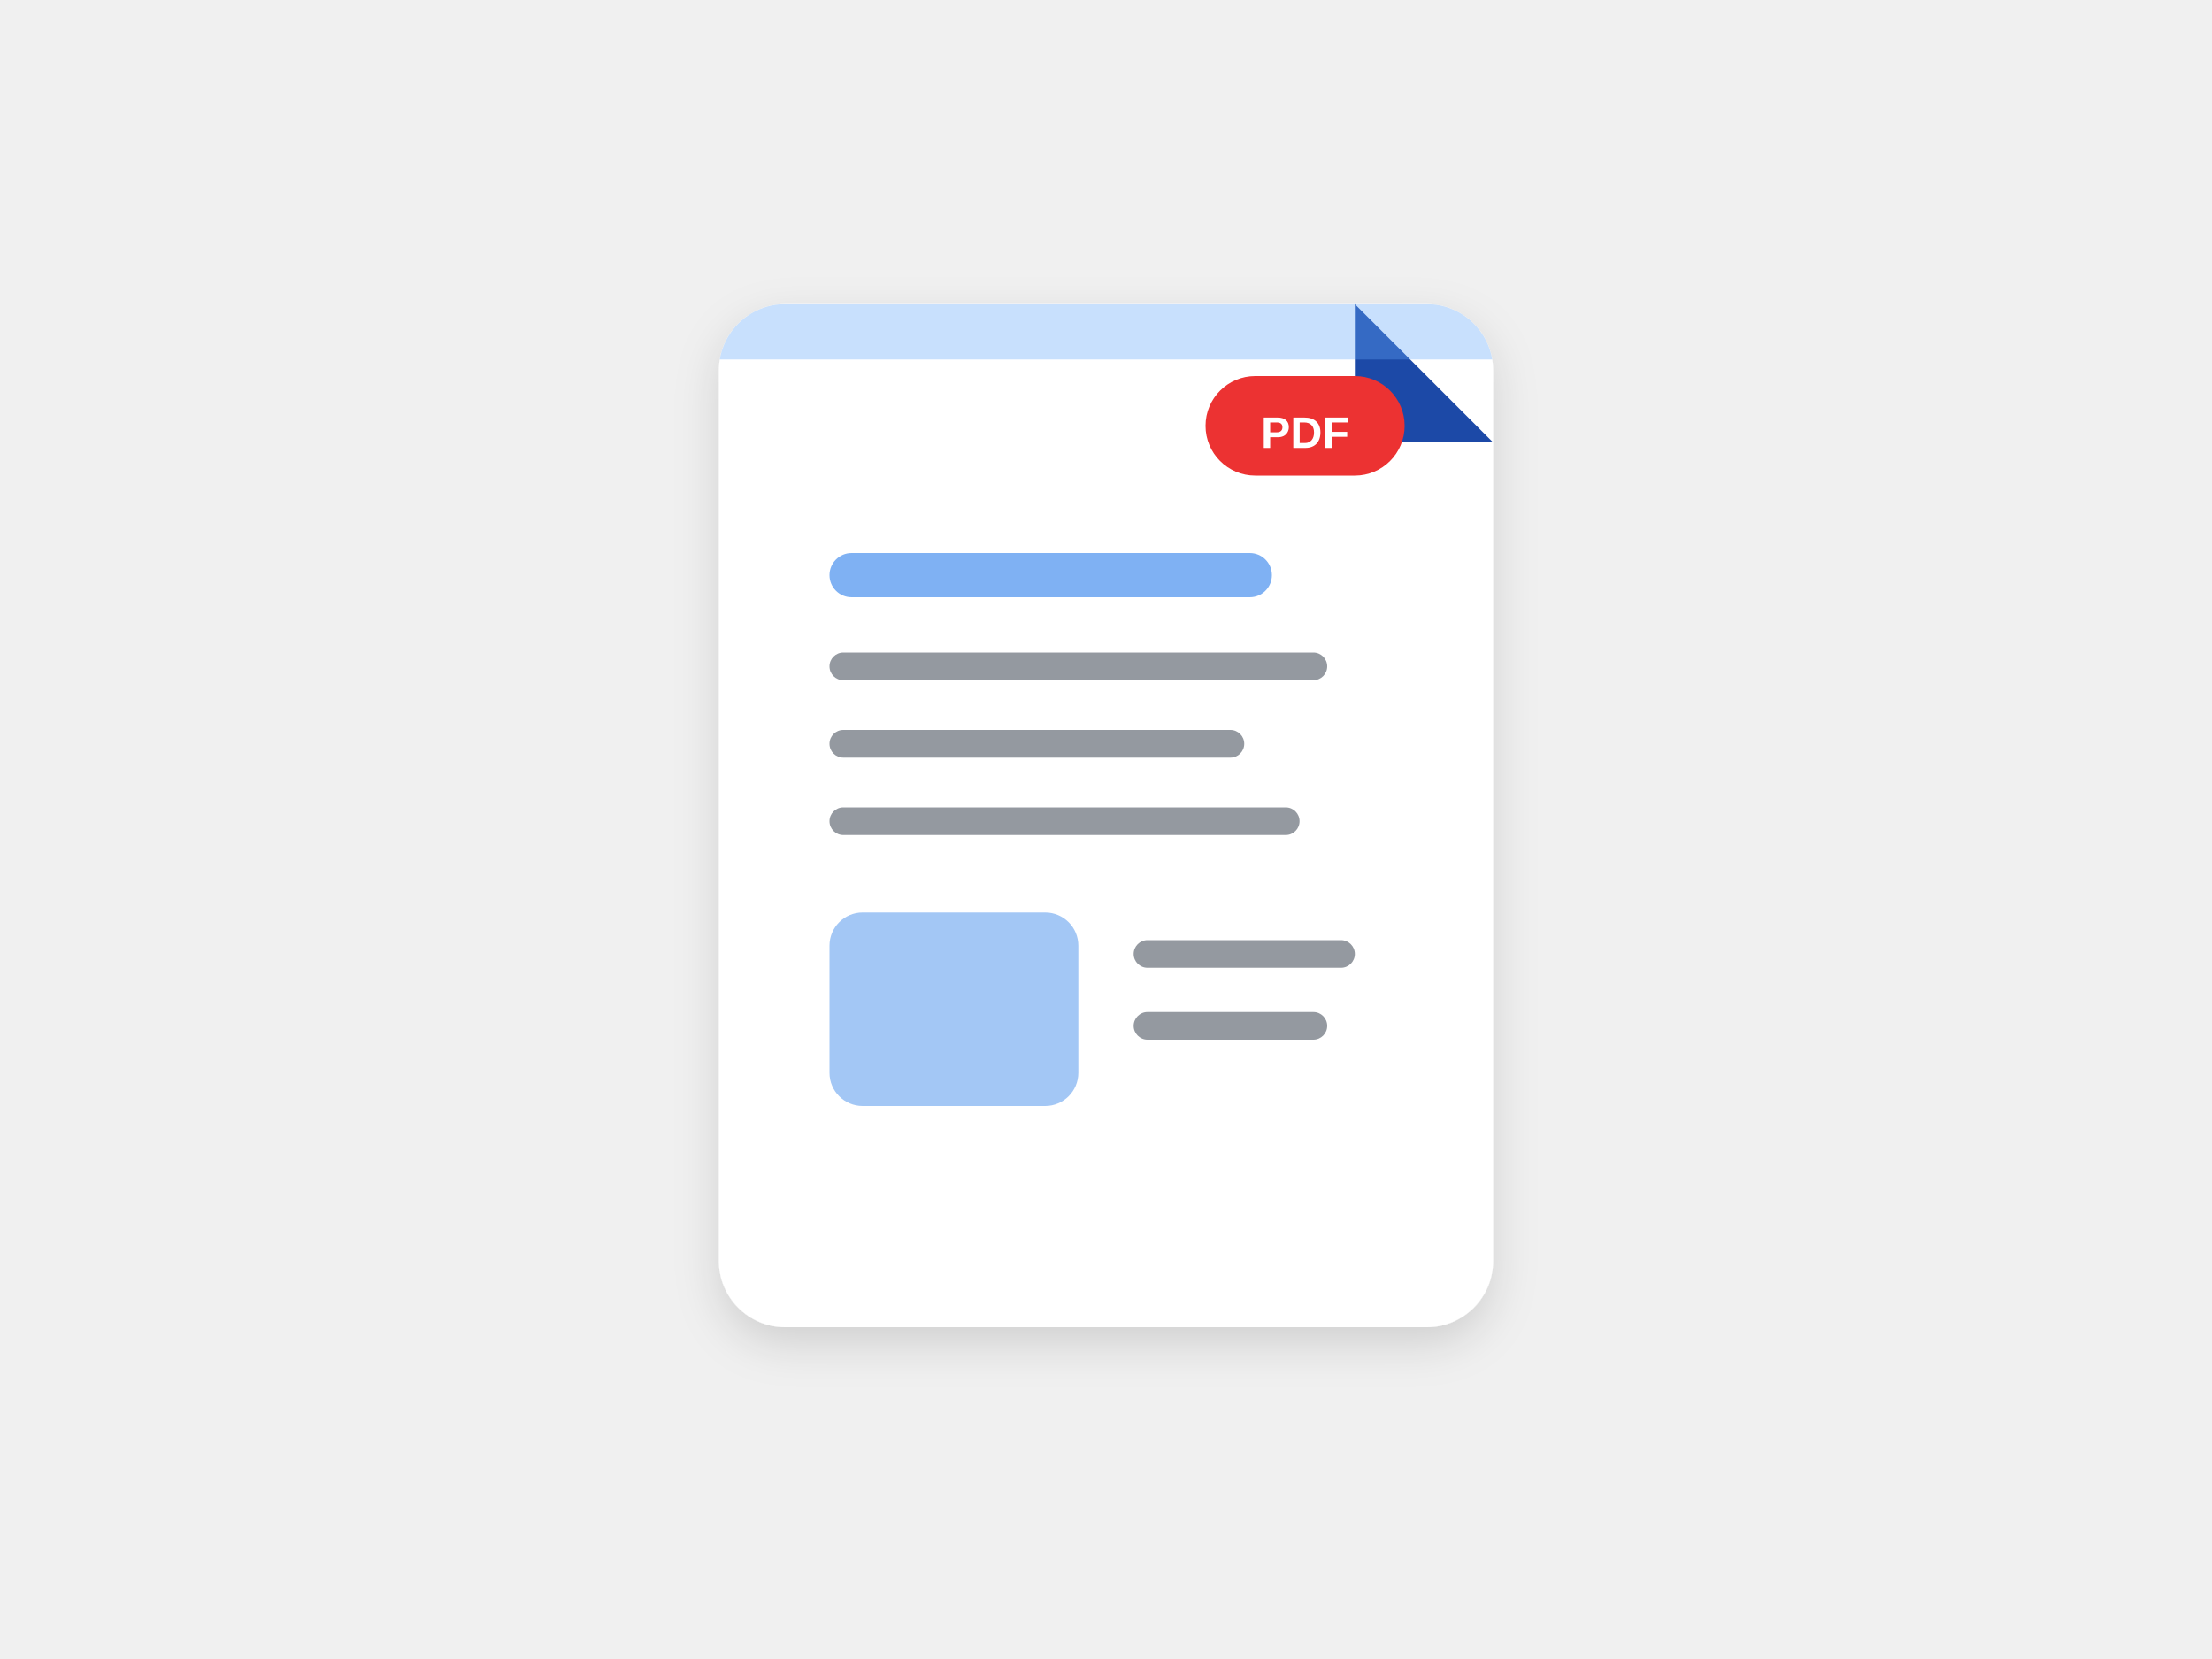
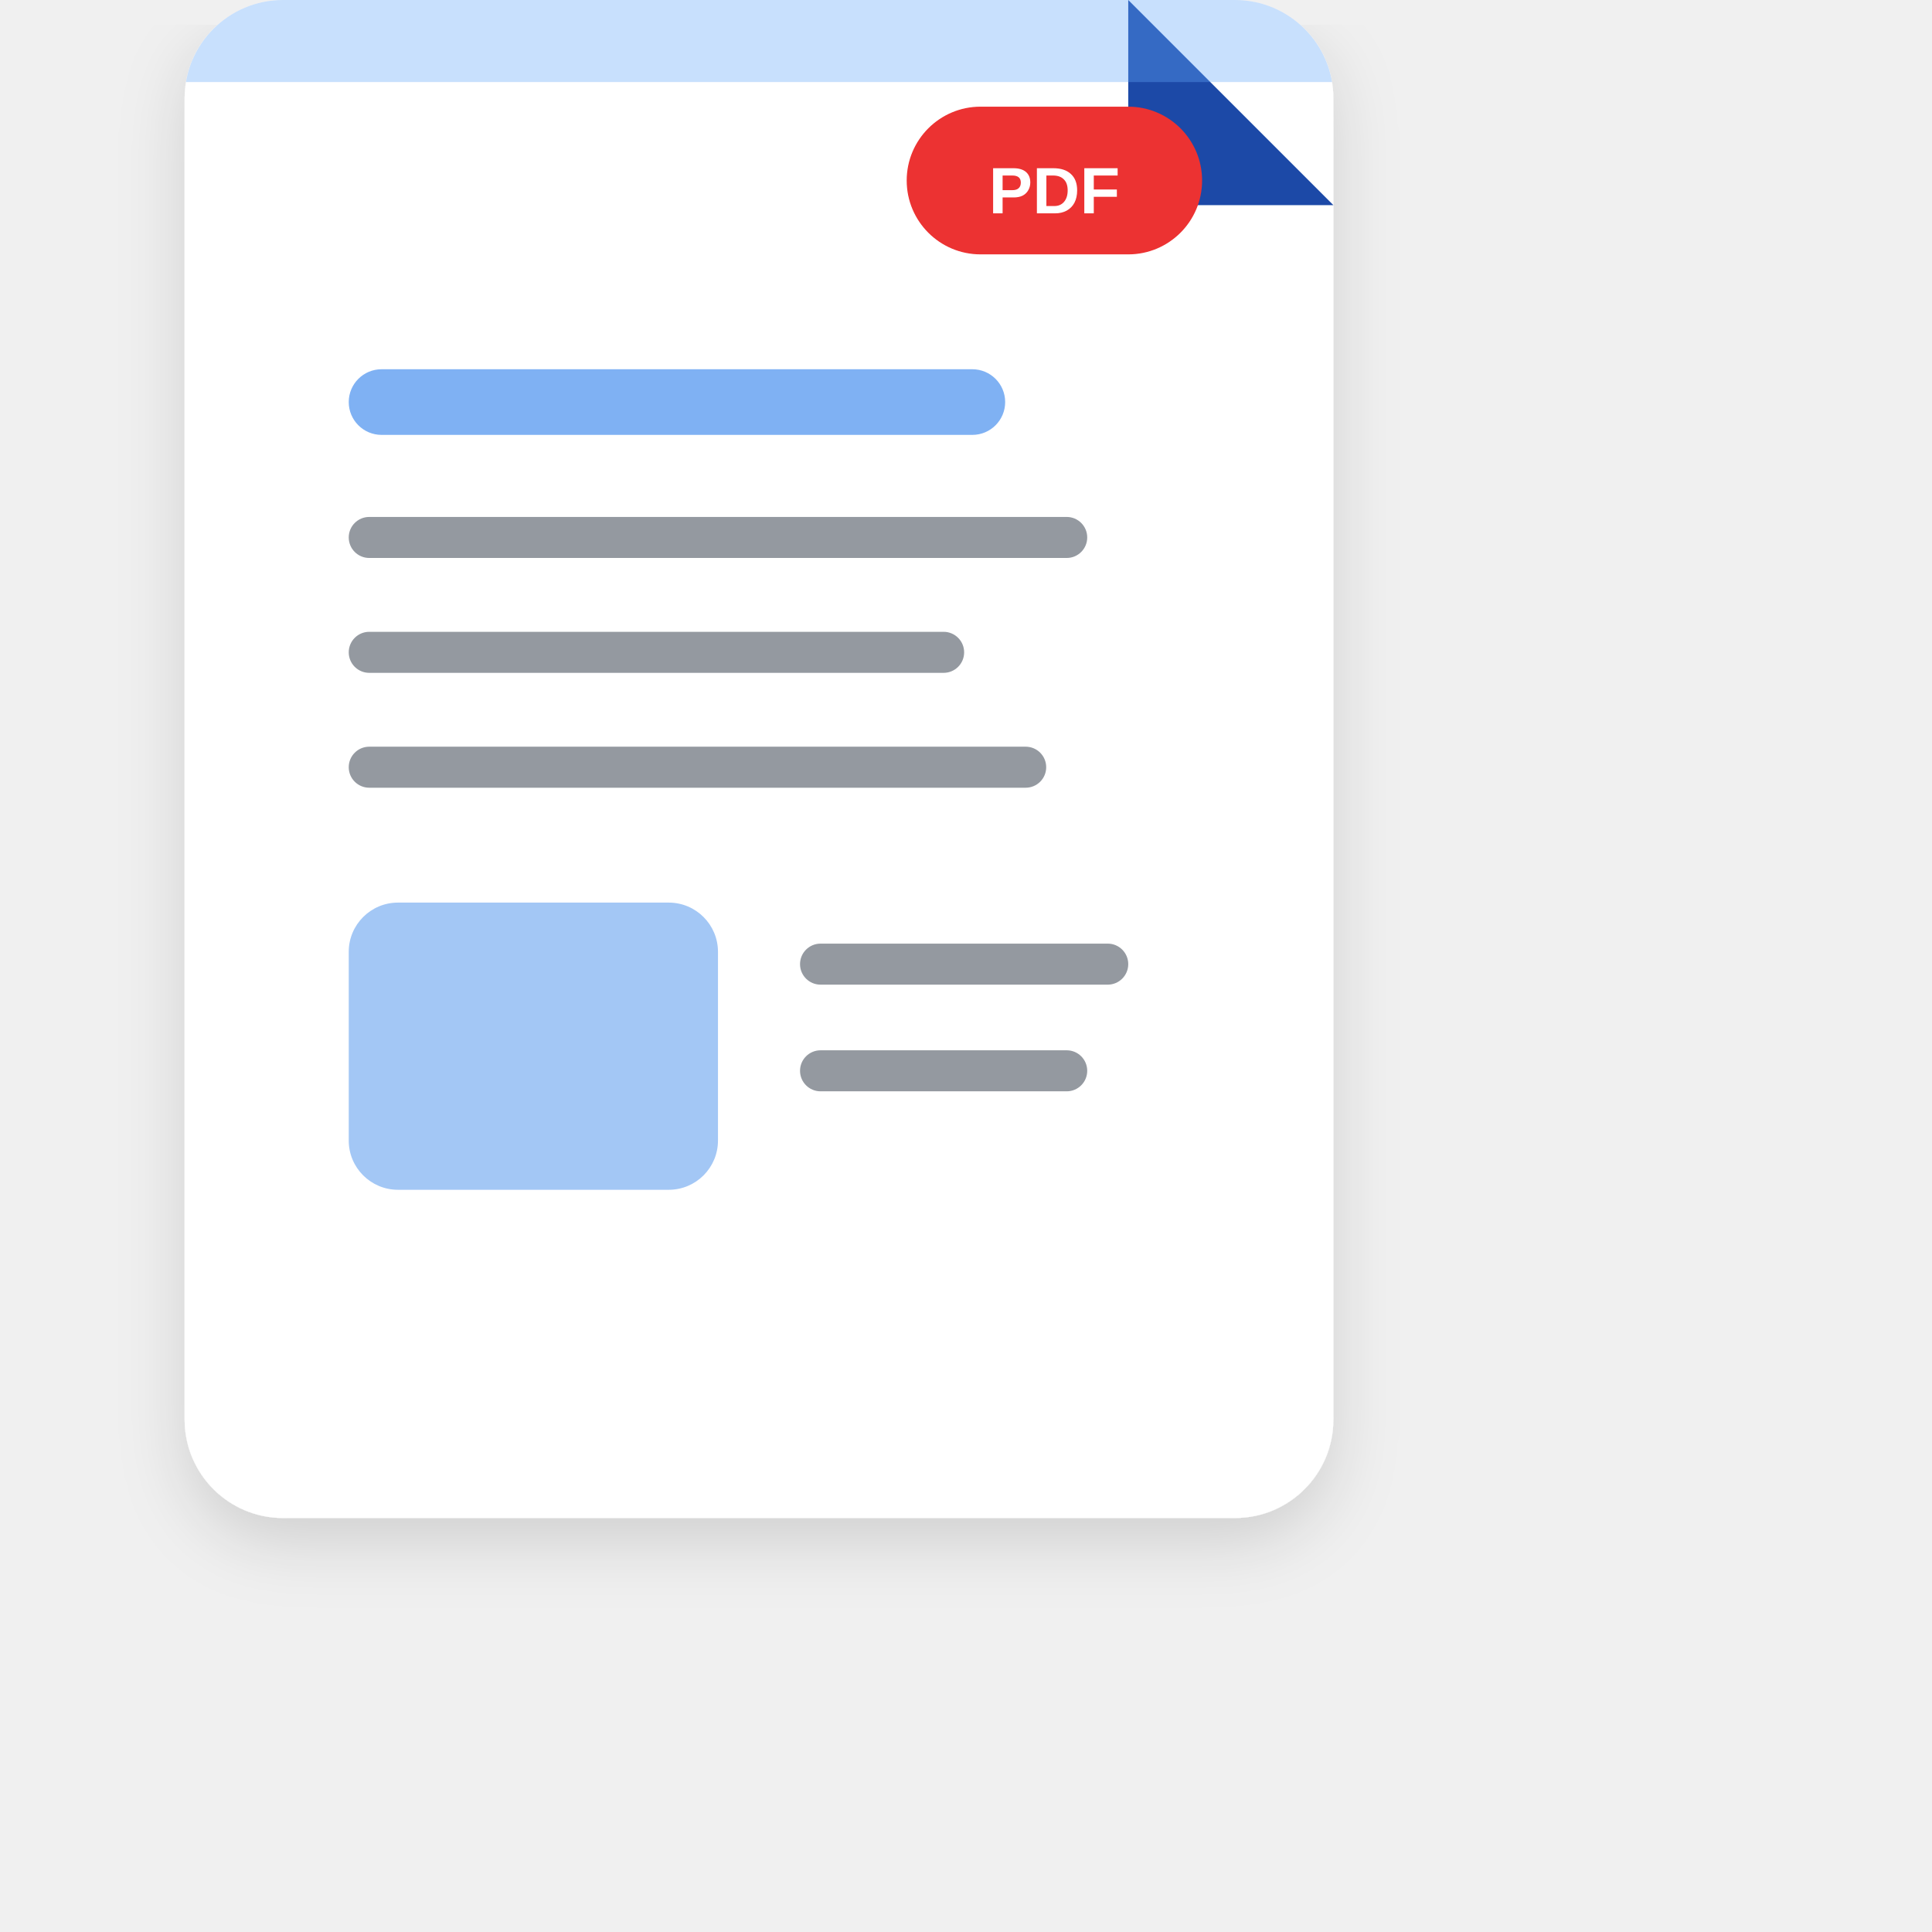
- <svg xmlns="http://www.w3.org/2000/svg" viewBox="0 0 400 300">
+ <svg xmlns="http://www.w3.org/2000/svg" width="220" height="220" viewBox="0 0 280 280">
  <defs>
    <linearGradient id="g" x1="0%" y1="0%" x2="100%">
      <stop offset="0%" stop-color="#2563EB" />
      <stop offset="100%" stop-color="#4F46E5" />
    </linearGradient>
    <filter id="shadow" x="-20%" y="-20%" width="140%" height="140%">
      <feDropShadow dx="0" dy="3" stdDeviation="4" flood-color="#00000022" />
    </filter>
    <clipPath id="docClip">
      <rect x="130" y="55" width="140" height="185" rx="12" />
    </clipPath>
  </defs>
-   <g filter="url(#shadow)">
-     <rect x="130" y="55" width="140" height="185" rx="12" fill="#fff" />
-     <path d="M245 55 L270 80 L245 80 Z" fill="#1c4aa7" />
-     <rect x="218" y="68" width="36" height="18" rx="9" fill="#ec3030" />
-     <text x="236" y="81" font-size="8" text-anchor="middle" font-family="Arial" fill="#fff" font-weight="700">PDF</text>
-     <rect x="150" y="100" width="80" height="8" rx="4" fill="#7fb1f3" />
-     <rect x="150" y="118" width="90" height="5" rx="2.5" fill="#9499a0" />
-     <rect x="150" y="132" width="75" height="5" rx="2.5" fill="#9499a0" />
-     <rect x="150" y="146" width="85" height="5" rx="2.5" fill="#9499a0" />
-     <rect x="150" y="165" width="45" height="35" rx="6" fill="#a3c7f5" />
-     <rect x="205" y="170" width="40" height="5" rx="2.5" fill="#9499a0" />
-     <rect x="205" y="183" width="35" height="5" rx="2.5" fill="#9499a0" />
-     <g clip-path="url(#docClip)">
-       <rect x="130" y="55" width="140" height="10" fill="#60A5FA" opacity=".35">
-         <animate attributeName="y" values="55;235;55" dur="3s" repeatCount="indefinite" />
-       </rect>
-     </g>
-     <g opacity="0">
-       <animate attributeName="opacity" values="0;1;1;0" dur="3s" repeatCount="indefinite" />
-       <path d="M215 210 L223 218 L238 200" fill="none" stroke="#2563EB" stroke-width="3" stroke-linecap="round" stroke-linejoin="round" />
+   <g transform="translate(-127.837,-65.405) scale(1.189189)">
+     <g filter="url(#shadow)">
+       <rect x="130" y="55" width="140" height="185" rx="12" fill="#fff" />
+       <path d="M245 55 L270 80 L245 80 Z" fill="#1c4aa7" />
+       <rect x="218" y="68" width="36" height="18" rx="9" fill="#ec3030" />
+       <text x="236" y="81" font-size="8" text-anchor="middle" font-family="Arial" fill="#fff" font-weight="700">PDF</text>
+       <rect x="150" y="100" width="80" height="8" rx="4" fill="#7fb1f3" />
+       <rect x="150" y="118" width="90" height="5" rx="2.5" fill="#9499a0" />
+       <rect x="150" y="132" width="75" height="5" rx="2.5" fill="#9499a0" />
+       <rect x="150" y="146" width="85" height="5" rx="2.5" fill="#9499a0" />
+       <rect x="150" y="165" width="45" height="35" rx="6" fill="#a3c7f5" />
+       <rect x="205" y="170" width="40" height="5" rx="2.5" fill="#9499a0" />
+       <rect x="205" y="183" width="35" height="5" rx="2.5" fill="#9499a0" />
+       <g clip-path="url(#docClip)">
+         <rect x="130" y="55" width="140" height="10" fill="#60A5FA" opacity=".35">
+           <animate attributeName="y" values="55;235;55" dur="3s" repeatCount="indefinite" />
+         </rect>
+       </g>
+       <g opacity="0">
+         <animate attributeName="opacity" values="0;1;1;0" dur="3s" repeatCount="indefinite" />
+         <path d="M215 210 L223 218 L238 200" fill="none" stroke="#2563EB" stroke-width="3" stroke-linecap="round" stroke-linejoin="round" />
+       </g>
    </g>
  </g>
</svg>
